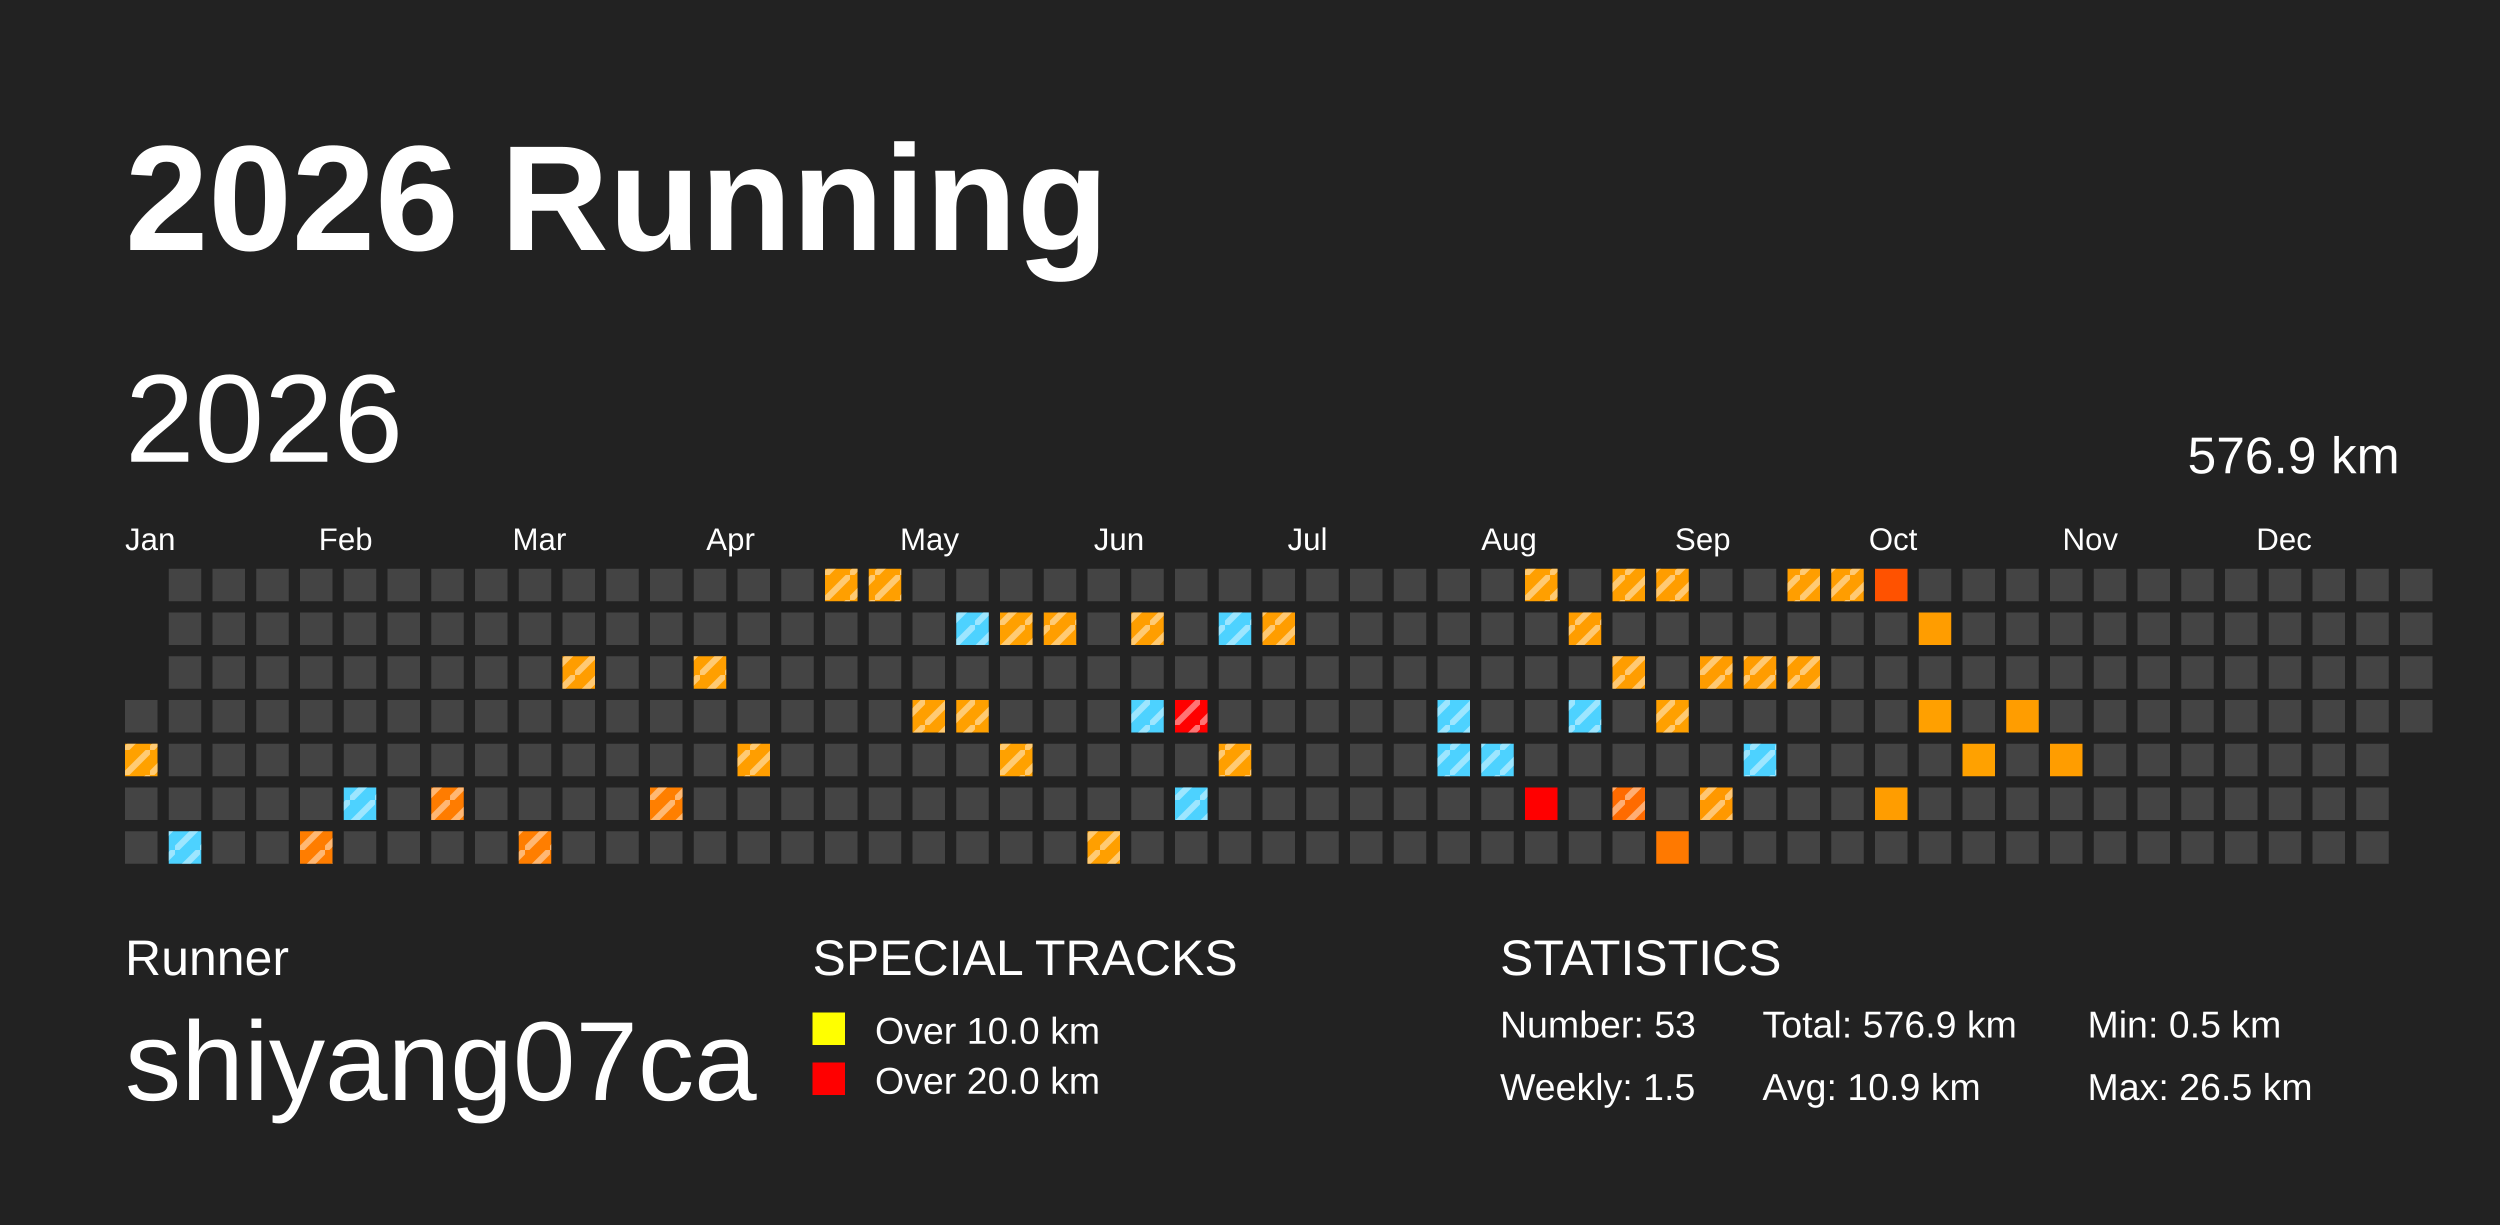
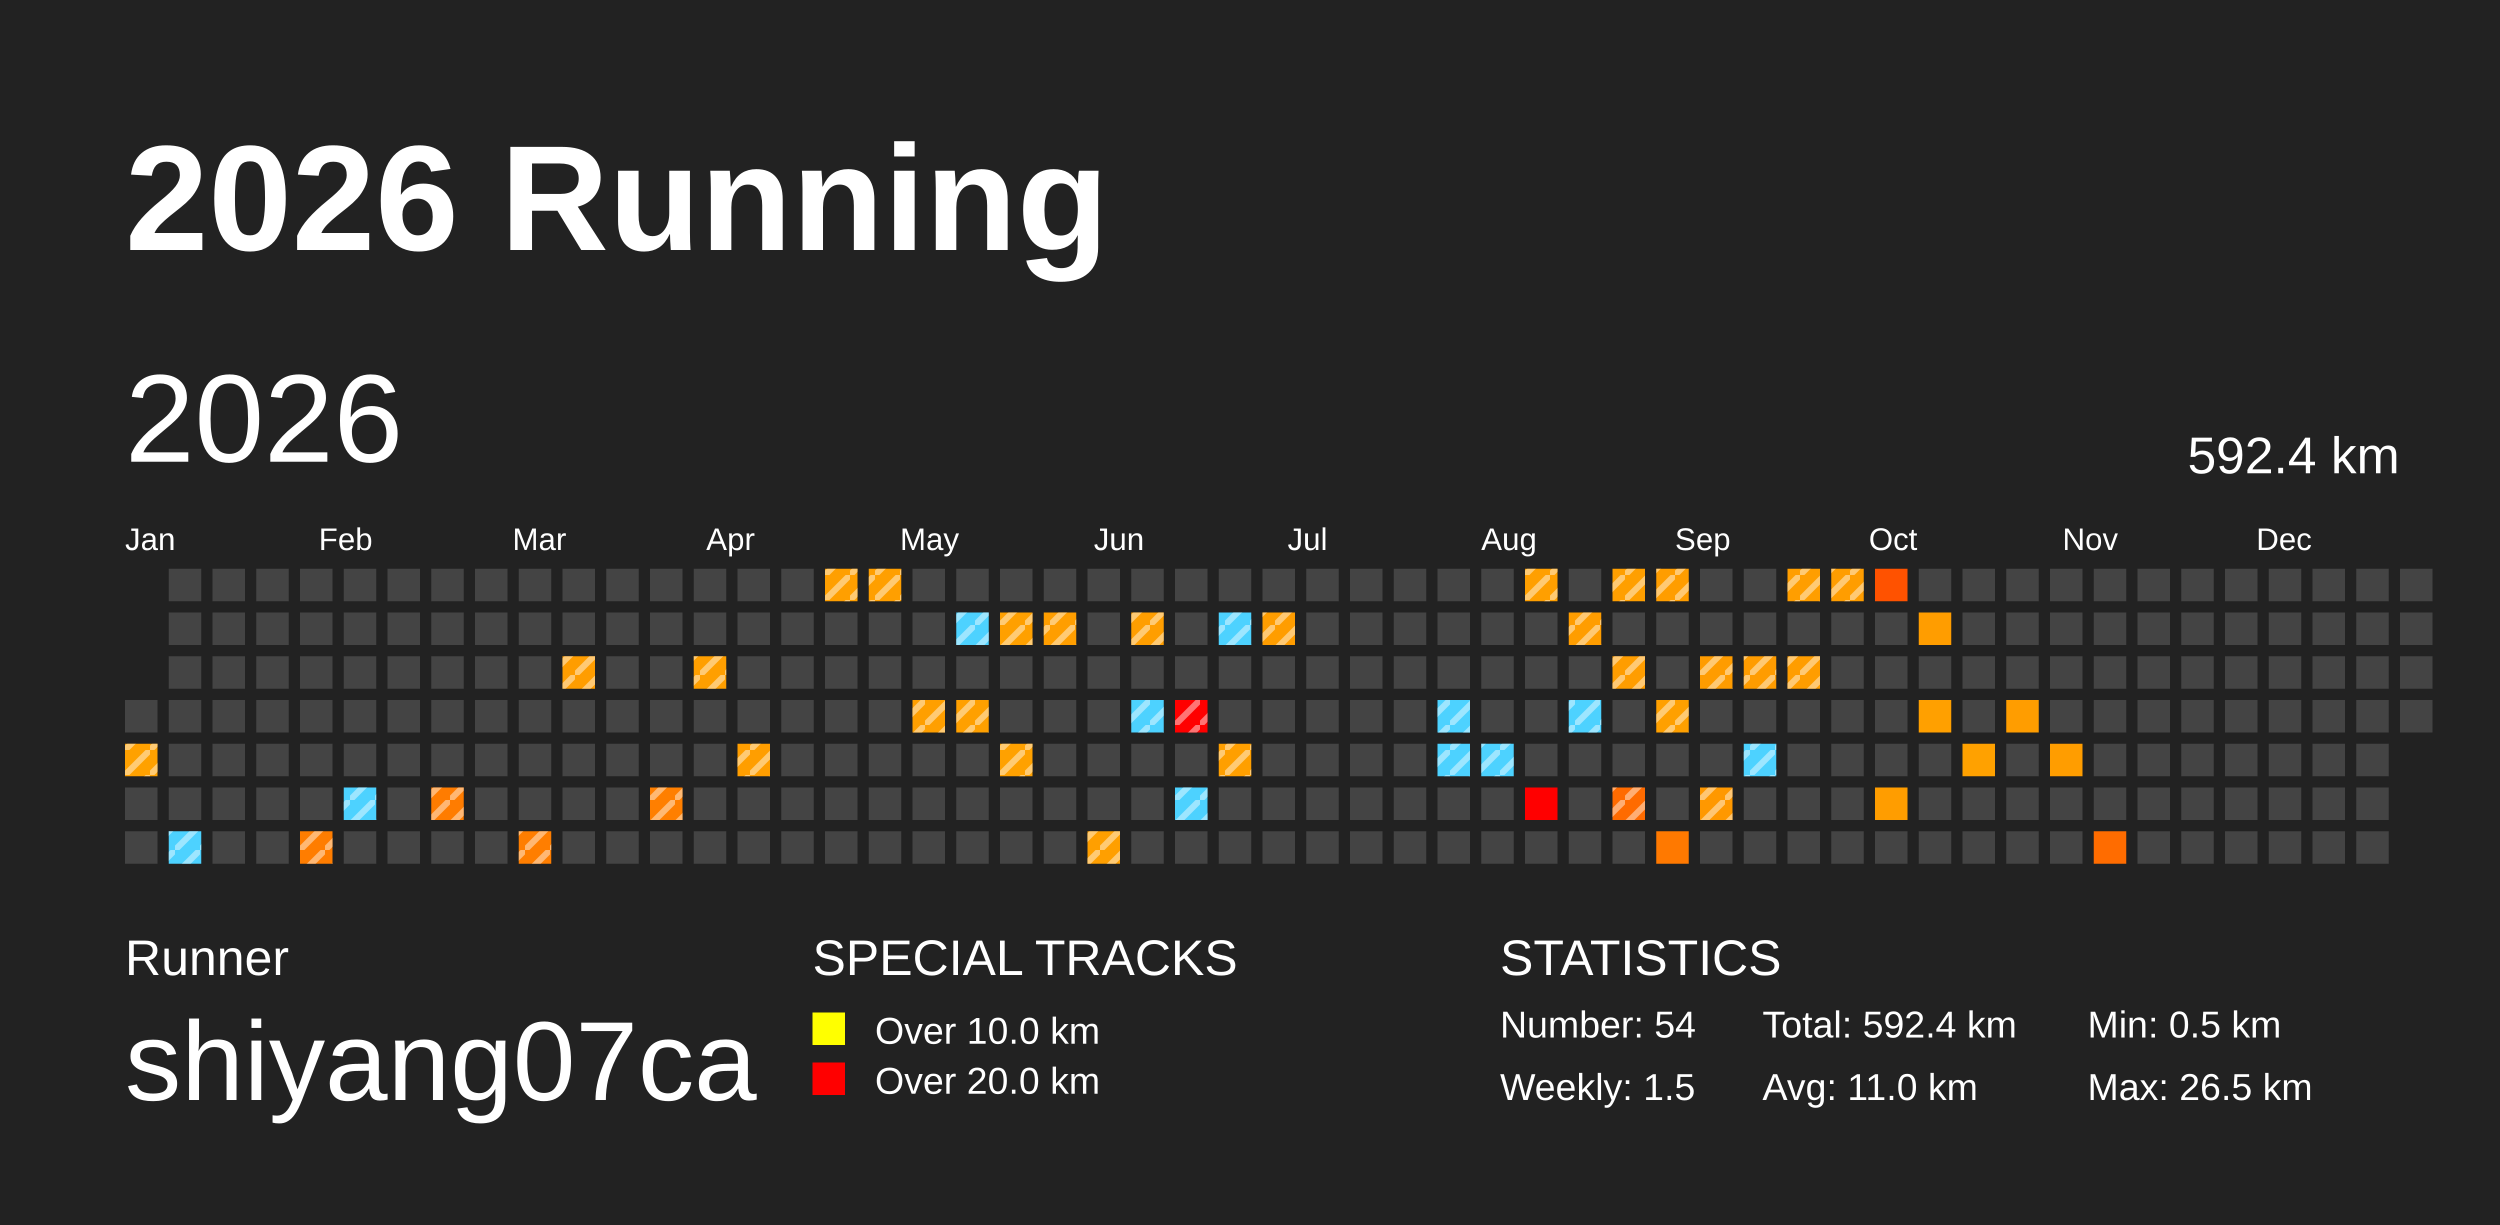
<svg xmlns="http://www.w3.org/2000/svg" baseProfile="full" height="98mm" version="1.1" viewBox="0,0,200,98" width="200mm">
  <defs>
    <pattern height="2" id="indoor-stripe" patternUnits="userSpaceOnUse" width="2">
      <line stroke="white" stroke-opacity="0.45" stroke-width="0.5" x1="0" x2="2" y1="2" y2="0" />
    </pattern>
  </defs>
  <rect fill="#222222" height="98" width="200" x="0" y="0" />
  <text fill="#FFFFFF" style="font-size:12px; font-family:Arial; font-weight:bold;" x="10" y="20">2026 Running</text>
  <text fill="#FFFFFF" style="font-size:4px; font-family:Arial" x="10" y="78">Runner</text>
  <text fill="#FFFFFF" style="font-size:9px; font-family:Arial" x="10" y="88">shiyang07ca</text>
  <text fill="#FFFFFF" style="font-size:4px; font-family:Arial" x="65" y="78">SPECIAL TRACKS</text>
  <rect fill="yellow" height="2.6" width="2.6" x="65" y="81" />
  <text fill="#FFFFFF" style="font-size:3px; font-family:Arial" x="70" y="83.5">Over 10.0 km</text>
  <rect fill="red" height="2.6" width="2.6" x="65" y="85" />
  <text fill="#FFFFFF" style="font-size:3px; font-family:Arial" x="70" y="87.5">Over 20.0 km</text>
  <text fill="#FFFFFF" style="font-size:4px; font-family:Arial" x="120" y="78">STATISTICS</text>
-   <text fill="#FFFFFF" style="font-size:3px; font-family:Arial" x="120" y="83">Number: 53</text>
+   <text fill="#FFFFFF" style="font-size:3px; font-family:Arial" x="120" y="83">Number: 54</text>
  <text fill="#FFFFFF" style="font-size:3px; font-family:Arial" x="120" y="88">Weekly: 1.5</text>
-   <text fill="#FFFFFF" style="font-size:3px; font-family:Arial" x="141" y="83">Total: 576.9 km</text>
-   <text fill="#FFFFFF" style="font-size:3px; font-family:Arial" x="141" y="88">Avg: 10.9 km</text>
+   <text fill="#FFFFFF" style="font-size:3px; font-family:Arial" x="141" y="83">Total: 592.4 km</text>
+   <text fill="#FFFFFF" style="font-size:3px; font-family:Arial" x="141" y="88">Avg: 11.0 km</text>
  <text fill="#FFFFFF" style="font-size:3px; font-family:Arial" x="167" y="83">Min: 0.5 km</text>
  <text fill="#FFFFFF" style="font-size:3px; font-family:Arial" x="167" y="88">Max: 26.5 km</text>
  <text dominant-baseline="hanging" fill="#FFFFFF" style="font-size:10.0px; font-family:Arial;" x="10" y="30">2026</text>
-   <text dominant-baseline="hanging" fill="#FFFFFF" style="font-size:4.125px; font-family:Arial;" x="175" y="35">576.9 km</text>
+   <text dominant-baseline="hanging" fill="#FFFFFF" style="font-size:4.125px; font-family:Arial;" x="175" y="35">592.4 km</text>
  <text fill="#FFFFFF" style="font-size:2.5px; font-family:Arial" x="10.0" y="44">Jan</text>
  <text fill="#FFFFFF" style="font-size:2.5px; font-family:Arial" x="25.5" y="44">Feb</text>
  <text fill="#FFFFFF" style="font-size:2.5px; font-family:Arial" x="41.0" y="44">Mar</text>
  <text fill="#FFFFFF" style="font-size:2.5px; font-family:Arial" x="56.5" y="44">Apr</text>
  <text fill="#FFFFFF" style="font-size:2.5px; font-family:Arial" x="72.0" y="44">May</text>
  <text fill="#FFFFFF" style="font-size:2.5px; font-family:Arial" x="87.5" y="44">Jun</text>
  <text fill="#FFFFFF" style="font-size:2.5px; font-family:Arial" x="103.0" y="44">Jul</text>
  <text fill="#FFFFFF" style="font-size:2.5px; font-family:Arial" x="118.5" y="44">Aug</text>
  <text fill="#FFFFFF" style="font-size:2.5px; font-family:Arial" x="134.0" y="44">Sep</text>
  <text fill="#FFFFFF" style="font-size:2.5px; font-family:Arial" x="149.5" y="44">Oct</text>
  <text fill="#FFFFFF" style="font-size:2.5px; font-family:Arial" x="165.0" y="44">Nov</text>
  <text fill="#FFFFFF" style="font-size:2.5px; font-family:Arial" x="180.5" y="44">Dec</text>
  <rect fill="#444444" height="2.6" width="2.6" x="10.0" y="56.0" />
  <rect fill="#ffa100" height="2.6" width="2.6" x="10.0" y="59.5" />
  <rect fill="url(#indoor-stripe)" height="2.6" style="pointer-events: none;" width="2.6" x="10.0" y="59.5" />
  <rect fill="#444444" height="2.6" width="2.6" x="10.0" y="63.0" />
  <rect fill="#444444" height="2.6" width="2.6" x="10.0" y="66.5" />
  <rect fill="#444444" height="2.6" width="2.6" x="13.5" y="45.5" />
  <rect fill="#444444" height="2.6" width="2.6" x="13.5" y="49.0" />
  <rect fill="#444444" height="2.6" width="2.6" x="13.5" y="52.5" />
  <rect fill="#444444" height="2.6" width="2.6" x="13.5" y="56.0" />
  <rect fill="#444444" height="2.6" width="2.6" x="13.5" y="59.5" />
  <rect fill="#444444" height="2.6" width="2.6" x="13.5" y="63.0" />
  <rect fill="#4dd2ff" height="2.6" width="2.6" x="13.5" y="66.5" />
  <rect fill="url(#indoor-stripe)" height="2.6" style="pointer-events: none;" width="2.6" x="13.5" y="66.5" />
  <rect fill="#444444" height="2.6" width="2.6" x="17.0" y="45.5" />
  <rect fill="#444444" height="2.6" width="2.6" x="17.0" y="49.0" />
  <rect fill="#444444" height="2.6" width="2.6" x="17.0" y="52.5" />
  <rect fill="#444444" height="2.6" width="2.6" x="17.0" y="56.0" />
  <rect fill="#444444" height="2.6" width="2.6" x="17.0" y="59.5" />
  <rect fill="#444444" height="2.6" width="2.6" x="17.0" y="63.0" />
  <rect fill="#444444" height="2.6" width="2.6" x="17.0" y="66.5" />
  <rect fill="#444444" height="2.6" width="2.6" x="20.5" y="45.5" />
  <rect fill="#444444" height="2.6" width="2.6" x="20.5" y="49.0" />
  <rect fill="#444444" height="2.6" width="2.6" x="20.5" y="52.5" />
  <rect fill="#444444" height="2.6" width="2.6" x="20.5" y="56.0" />
  <rect fill="#444444" height="2.6" width="2.6" x="20.5" y="59.5" />
  <rect fill="#444444" height="2.6" width="2.6" x="20.5" y="63.0" />
  <rect fill="#444444" height="2.6" width="2.6" x="20.5" y="66.5" />
  <rect fill="#444444" height="2.6" width="2.6" x="24.0" y="45.5" />
  <rect fill="#444444" height="2.6" width="2.6" x="24.0" y="49.0" />
  <rect fill="#444444" height="2.6" width="2.6" x="24.0" y="52.5" />
  <rect fill="#444444" height="2.6" width="2.6" x="24.0" y="56.0" />
  <rect fill="#444444" height="2.6" width="2.6" x="24.0" y="59.5" />
  <rect fill="#444444" height="2.6" width="2.6" x="24.0" y="63.0" />
  <rect fill="#ff7d00" height="2.6" width="2.6" x="24.0" y="66.5" />
  <rect fill="url(#indoor-stripe)" height="2.6" style="pointer-events: none;" width="2.6" x="24.0" y="66.5" />
  <rect fill="#444444" height="2.6" width="2.6" x="27.5" y="45.5" />
  <rect fill="#444444" height="2.6" width="2.6" x="27.5" y="49.0" />
  <rect fill="#444444" height="2.6" width="2.6" x="27.5" y="52.5" />
  <rect fill="#444444" height="2.6" width="2.6" x="27.5" y="56.0" />
  <rect fill="#444444" height="2.6" width="2.6" x="27.5" y="59.5" />
  <rect fill="#4dd2ff" height="2.6" width="2.6" x="27.5" y="63.0" />
  <rect fill="url(#indoor-stripe)" height="2.6" style="pointer-events: none;" width="2.6" x="27.5" y="63.0" />
  <rect fill="#444444" height="2.6" width="2.6" x="27.5" y="66.5" />
  <rect fill="#444444" height="2.6" width="2.6" x="31.0" y="45.5" />
  <rect fill="#444444" height="2.6" width="2.6" x="31.0" y="49.0" />
  <rect fill="#444444" height="2.6" width="2.6" x="31.0" y="52.5" />
  <rect fill="#444444" height="2.6" width="2.6" x="31.0" y="56.0" />
  <rect fill="#444444" height="2.6" width="2.6" x="31.0" y="59.5" />
  <rect fill="#444444" height="2.6" width="2.6" x="31.0" y="63.0" />
  <rect fill="#444444" height="2.6" width="2.6" x="31.0" y="66.5" />
  <rect fill="#444444" height="2.6" width="2.6" x="34.5" y="45.5" />
  <rect fill="#444444" height="2.6" width="2.6" x="34.5" y="49.0" />
  <rect fill="#444444" height="2.6" width="2.6" x="34.5" y="52.5" />
  <rect fill="#444444" height="2.6" width="2.6" x="34.5" y="56.0" />
  <rect fill="#444444" height="2.6" width="2.6" x="34.5" y="59.5" />
  <rect fill="#ff7c00" height="2.6" width="2.6" x="34.5" y="63.0" />
  <rect fill="url(#indoor-stripe)" height="2.6" style="pointer-events: none;" width="2.6" x="34.5" y="63.0" />
  <rect fill="#444444" height="2.6" width="2.6" x="34.5" y="66.5" />
  <rect fill="#444444" height="2.6" width="2.6" x="38.0" y="45.5" />
  <rect fill="#444444" height="2.6" width="2.6" x="38.0" y="49.0" />
  <rect fill="#444444" height="2.6" width="2.6" x="38.0" y="52.5" />
  <rect fill="#444444" height="2.6" width="2.6" x="38.0" y="56.0" />
  <rect fill="#444444" height="2.6" width="2.6" x="38.0" y="59.5" />
  <rect fill="#444444" height="2.6" width="2.6" x="38.0" y="63.0" />
  <rect fill="#444444" height="2.6" width="2.6" x="38.0" y="66.5" />
  <rect fill="#444444" height="2.6" width="2.6" x="41.5" y="45.5" />
  <rect fill="#444444" height="2.6" width="2.6" x="41.5" y="49.0" />
  <rect fill="#444444" height="2.6" width="2.6" x="41.5" y="52.5" />
  <rect fill="#444444" height="2.6" width="2.6" x="41.5" y="56.0" />
  <rect fill="#444444" height="2.6" width="2.6" x="41.5" y="59.5" />
  <rect fill="#444444" height="2.6" width="2.6" x="41.5" y="63.0" />
  <rect fill="#ff7e00" height="2.6" width="2.6" x="41.5" y="66.5" />
  <rect fill="url(#indoor-stripe)" height="2.6" style="pointer-events: none;" width="2.6" x="41.5" y="66.5" />
  <rect fill="#444444" height="2.6" width="2.6" x="45.0" y="45.5" />
  <rect fill="#444444" height="2.6" width="2.6" x="45.0" y="49.0" />
  <rect fill="#ff9d00" height="2.6" width="2.6" x="45.0" y="52.5" />
  <rect fill="url(#indoor-stripe)" height="2.6" style="pointer-events: none;" width="2.6" x="45.0" y="52.5" />
  <rect fill="#444444" height="2.6" width="2.6" x="45.0" y="56.0" />
  <rect fill="#444444" height="2.6" width="2.6" x="45.0" y="59.5" />
  <rect fill="#444444" height="2.6" width="2.6" x="45.0" y="63.0" />
  <rect fill="#444444" height="2.6" width="2.6" x="45.0" y="66.5" />
  <rect fill="#444444" height="2.6" width="2.6" x="48.5" y="45.5" />
  <rect fill="#444444" height="2.6" width="2.6" x="48.5" y="49.0" />
  <rect fill="#444444" height="2.6" width="2.6" x="48.5" y="52.5" />
  <rect fill="#444444" height="2.6" width="2.6" x="48.5" y="56.0" />
  <rect fill="#444444" height="2.6" width="2.6" x="48.5" y="59.5" />
  <rect fill="#444444" height="2.6" width="2.6" x="48.5" y="63.0" />
  <rect fill="#444444" height="2.6" width="2.6" x="48.5" y="66.5" />
  <rect fill="#444444" height="2.6" width="2.6" x="52.0" y="45.5" />
  <rect fill="#444444" height="2.6" width="2.6" x="52.0" y="49.0" />
  <rect fill="#444444" height="2.6" width="2.6" x="52.0" y="52.5" />
  <rect fill="#444444" height="2.6" width="2.6" x="52.0" y="56.0" />
  <rect fill="#444444" height="2.6" width="2.6" x="52.0" y="59.5" />
  <rect fill="#ff7f00" height="2.6" width="2.6" x="52.0" y="63.0" />
  <rect fill="url(#indoor-stripe)" height="2.6" style="pointer-events: none;" width="2.6" x="52.0" y="63.0" />
  <rect fill="#444444" height="2.6" width="2.6" x="52.0" y="66.5" />
  <rect fill="#444444" height="2.6" width="2.6" x="55.5" y="45.5" />
  <rect fill="#444444" height="2.6" width="2.6" x="55.5" y="49.0" />
  <rect fill="#ff9f00" height="2.6" width="2.6" x="55.5" y="52.5" />
  <rect fill="url(#indoor-stripe)" height="2.6" style="pointer-events: none;" width="2.6" x="55.5" y="52.5" />
  <rect fill="#444444" height="2.6" width="2.6" x="55.5" y="56.0" />
  <rect fill="#444444" height="2.6" width="2.6" x="55.5" y="59.5" />
  <rect fill="#444444" height="2.6" width="2.6" x="55.5" y="63.0" />
  <rect fill="#444444" height="2.6" width="2.6" x="55.5" y="66.5" />
  <rect fill="#444444" height="2.6" width="2.6" x="59.0" y="45.5" />
  <rect fill="#444444" height="2.6" width="2.6" x="59.0" y="49.0" />
  <rect fill="#444444" height="2.6" width="2.6" x="59.0" y="52.5" />
  <rect fill="#444444" height="2.6" width="2.6" x="59.0" y="56.0" />
  <rect fill="#ff9e00" height="2.6" width="2.6" x="59.0" y="59.5" />
  <rect fill="url(#indoor-stripe)" height="2.6" style="pointer-events: none;" width="2.6" x="59.0" y="59.5" />
  <rect fill="#444444" height="2.6" width="2.6" x="59.0" y="63.0" />
  <rect fill="#444444" height="2.6" width="2.6" x="59.0" y="66.5" />
  <rect fill="#444444" height="2.6" width="2.6" x="62.5" y="45.5" />
  <rect fill="#444444" height="2.6" width="2.6" x="62.5" y="49.0" />
  <rect fill="#444444" height="2.6" width="2.6" x="62.5" y="52.5" />
  <rect fill="#444444" height="2.6" width="2.6" x="62.5" y="56.0" />
  <rect fill="#444444" height="2.6" width="2.6" x="62.5" y="59.5" />
  <rect fill="#444444" height="2.6" width="2.6" x="62.5" y="63.0" />
  <rect fill="#444444" height="2.6" width="2.6" x="62.5" y="66.5" />
  <rect fill="#ff9f00" height="2.6" width="2.6" x="66.0" y="45.5" />
  <rect fill="url(#indoor-stripe)" height="2.6" style="pointer-events: none;" width="2.6" x="66.0" y="45.5" />
  <rect fill="#444444" height="2.6" width="2.6" x="66.0" y="49.0" />
  <rect fill="#444444" height="2.6" width="2.6" x="66.0" y="52.5" />
  <rect fill="#444444" height="2.6" width="2.6" x="66.0" y="56.0" />
  <rect fill="#444444" height="2.6" width="2.6" x="66.0" y="59.5" />
  <rect fill="#444444" height="2.6" width="2.6" x="66.0" y="63.0" />
  <rect fill="#444444" height="2.6" width="2.6" x="66.0" y="66.5" />
  <rect fill="#ff9f00" height="2.6" width="2.6" x="69.5" y="45.5" />
  <rect fill="url(#indoor-stripe)" height="2.6" style="pointer-events: none;" width="2.6" x="69.5" y="45.5" />
  <rect fill="#444444" height="2.6" width="2.6" x="69.5" y="49.0" />
  <rect fill="#444444" height="2.6" width="2.6" x="69.5" y="52.5" />
  <rect fill="#444444" height="2.6" width="2.6" x="69.5" y="56.0" />
  <rect fill="#444444" height="2.6" width="2.6" x="69.5" y="59.5" />
  <rect fill="#444444" height="2.6" width="2.6" x="69.5" y="63.0" />
  <rect fill="#444444" height="2.6" width="2.6" x="69.5" y="66.5" />
  <rect fill="#444444" height="2.6" width="2.6" x="73.0" y="45.5" />
  <rect fill="#444444" height="2.6" width="2.6" x="73.0" y="49.0" />
  <rect fill="#444444" height="2.6" width="2.6" x="73.0" y="52.5" />
  <rect fill="#ff9f00" height="2.6" width="2.6" x="73.0" y="56.0" />
  <rect fill="url(#indoor-stripe)" height="2.6" style="pointer-events: none;" width="2.6" x="73.0" y="56.0" />
  <rect fill="#444444" height="2.6" width="2.6" x="73.0" y="59.5" />
  <rect fill="#444444" height="2.6" width="2.6" x="73.0" y="63.0" />
  <rect fill="#444444" height="2.6" width="2.6" x="73.0" y="66.5" />
  <rect fill="#444444" height="2.6" width="2.6" x="76.5" y="45.5" />
  <rect fill="#4dd2ff" height="2.6" width="2.6" x="76.5" y="49.0" />
  <rect fill="url(#indoor-stripe)" height="2.6" style="pointer-events: none;" width="2.6" x="76.5" y="49.0" />
  <rect fill="#444444" height="2.6" width="2.6" x="76.5" y="52.5" />
  <rect fill="#ffa000" height="2.6" width="2.6" x="76.5" y="56.0" />
  <rect fill="url(#indoor-stripe)" height="2.6" style="pointer-events: none;" width="2.6" x="76.5" y="56.0" />
  <rect fill="#444444" height="2.6" width="2.6" x="76.5" y="59.5" />
  <rect fill="#444444" height="2.6" width="2.6" x="76.5" y="63.0" />
  <rect fill="#444444" height="2.6" width="2.6" x="76.5" y="66.5" />
  <rect fill="#444444" height="2.6" width="2.6" x="80.0" y="45.5" />
  <rect fill="#ffa000" height="2.6" width="2.6" x="80.0" y="49.0" />
  <rect fill="url(#indoor-stripe)" height="2.6" style="pointer-events: none;" width="2.6" x="80.0" y="49.0" />
  <rect fill="#444444" height="2.6" width="2.6" x="80.0" y="52.5" />
  <rect fill="#444444" height="2.6" width="2.6" x="80.0" y="56.0" />
  <rect fill="#ffa100" height="2.6" width="2.6" x="80.0" y="59.5" />
  <rect fill="url(#indoor-stripe)" height="2.6" style="pointer-events: none;" width="2.6" x="80.0" y="59.5" />
  <rect fill="#444444" height="2.6" width="2.6" x="80.0" y="63.0" />
  <rect fill="#444444" height="2.6" width="2.6" x="80.0" y="66.5" />
  <rect fill="#444444" height="2.6" width="2.6" x="83.5" y="45.5" />
  <rect fill="#ff9e00" height="2.6" width="2.6" x="83.5" y="49.0" />
  <rect fill="url(#indoor-stripe)" height="2.6" style="pointer-events: none;" width="2.6" x="83.5" y="49.0" />
  <rect fill="#444444" height="2.6" width="2.6" x="83.5" y="52.5" />
  <rect fill="#444444" height="2.6" width="2.6" x="83.5" y="56.0" />
  <rect fill="#444444" height="2.6" width="2.6" x="83.5" y="59.5" />
  <rect fill="#444444" height="2.6" width="2.6" x="83.5" y="63.0" />
  <rect fill="#444444" height="2.6" width="2.6" x="83.5" y="66.5" />
  <rect fill="#444444" height="2.6" width="2.6" x="87.0" y="45.5" />
  <rect fill="#444444" height="2.6" width="2.6" x="87.0" y="49.0" />
  <rect fill="#444444" height="2.6" width="2.6" x="87.0" y="52.5" />
  <rect fill="#444444" height="2.6" width="2.6" x="87.0" y="56.0" />
  <rect fill="#444444" height="2.6" width="2.6" x="87.0" y="59.5" />
  <rect fill="#444444" height="2.6" width="2.6" x="87.0" y="63.0" />
  <rect fill="#ff9f00" height="2.6" width="2.6" x="87.0" y="66.5" />
  <rect fill="url(#indoor-stripe)" height="2.6" style="pointer-events: none;" width="2.6" x="87.0" y="66.5" />
  <rect fill="#444444" height="2.6" width="2.6" x="90.5" y="45.5" />
  <rect fill="#ff9e00" height="2.6" width="2.6" x="90.5" y="49.0" />
  <rect fill="url(#indoor-stripe)" height="2.6" style="pointer-events: none;" width="2.6" x="90.5" y="49.0" />
  <rect fill="#444444" height="2.6" width="2.6" x="90.5" y="52.5" />
  <rect fill="#4dd2ff" height="2.6" width="2.6" x="90.5" y="56.0" />
  <rect fill="url(#indoor-stripe)" height="2.6" style="pointer-events: none;" width="2.6" x="90.5" y="56.0" />
  <rect fill="#444444" height="2.6" width="2.6" x="90.5" y="59.5" />
  <rect fill="#444444" height="2.6" width="2.6" x="90.5" y="63.0" />
  <rect fill="#444444" height="2.6" width="2.6" x="90.5" y="66.5" />
  <rect fill="#444444" height="2.6" width="2.6" x="94.0" y="45.5" />
  <rect fill="#444444" height="2.6" width="2.6" x="94.0" y="49.0" />
  <rect fill="#444444" height="2.6" width="2.6" x="94.0" y="52.5" />
  <rect fill="red" height="2.6" width="2.6" x="94.0" y="56.0" />
  <rect fill="url(#indoor-stripe)" height="2.6" style="pointer-events: none;" width="2.6" x="94.0" y="56.0" />
  <rect fill="#444444" height="2.6" width="2.6" x="94.0" y="59.5" />
  <rect fill="#4dd2ff" height="2.6" width="2.6" x="94.0" y="63.0" />
  <rect fill="url(#indoor-stripe)" height="2.6" style="pointer-events: none;" width="2.6" x="94.0" y="63.0" />
  <rect fill="#444444" height="2.6" width="2.6" x="94.0" y="66.5" />
  <rect fill="#444444" height="2.6" width="2.6" x="97.5" y="45.5" />
  <rect fill="#4dd2ff" height="2.6" width="2.6" x="97.5" y="49.0" />
  <rect fill="url(#indoor-stripe)" height="2.6" style="pointer-events: none;" width="2.6" x="97.5" y="49.0" />
  <rect fill="#444444" height="2.6" width="2.6" x="97.5" y="52.5" />
  <rect fill="#444444" height="2.6" width="2.6" x="97.5" y="56.0" />
  <rect fill="#ff9f00" height="2.6" width="2.6" x="97.5" y="59.5" />
  <rect fill="url(#indoor-stripe)" height="2.6" style="pointer-events: none;" width="2.6" x="97.5" y="59.5" />
  <rect fill="#444444" height="2.6" width="2.6" x="97.5" y="63.0" />
  <rect fill="#444444" height="2.6" width="2.6" x="97.5" y="66.5" />
  <rect fill="#444444" height="2.6" width="2.6" x="101.0" y="45.5" />
  <rect fill="#ff9d00" height="2.6" width="2.6" x="101.0" y="49.0" />
  <rect fill="url(#indoor-stripe)" height="2.6" style="pointer-events: none;" width="2.6" x="101.0" y="49.0" />
  <rect fill="#444444" height="2.6" width="2.6" x="101.0" y="52.5" />
  <rect fill="#444444" height="2.6" width="2.6" x="101.0" y="56.0" />
  <rect fill="#444444" height="2.6" width="2.6" x="101.0" y="59.5" />
  <rect fill="#444444" height="2.6" width="2.6" x="101.0" y="63.0" />
  <rect fill="#444444" height="2.6" width="2.6" x="101.0" y="66.5" />
  <rect fill="#444444" height="2.6" width="2.6" x="104.5" y="45.5" />
  <rect fill="#444444" height="2.6" width="2.6" x="104.5" y="49.0" />
  <rect fill="#444444" height="2.6" width="2.6" x="104.5" y="52.5" />
  <rect fill="#444444" height="2.6" width="2.6" x="104.5" y="56.0" />
  <rect fill="#444444" height="2.6" width="2.6" x="104.5" y="59.5" />
  <rect fill="#444444" height="2.6" width="2.6" x="104.5" y="63.0" />
  <rect fill="#444444" height="2.6" width="2.6" x="104.5" y="66.5" />
  <rect fill="#444444" height="2.6" width="2.6" x="108.0" y="45.5" />
  <rect fill="#444444" height="2.6" width="2.6" x="108.0" y="49.0" />
  <rect fill="#444444" height="2.6" width="2.6" x="108.0" y="52.5" />
  <rect fill="#444444" height="2.6" width="2.6" x="108.0" y="56.0" />
  <rect fill="#444444" height="2.6" width="2.6" x="108.0" y="59.5" />
  <rect fill="#444444" height="2.6" width="2.6" x="108.0" y="63.0" />
  <rect fill="#444444" height="2.6" width="2.6" x="108.0" y="66.5" />
  <rect fill="#444444" height="2.6" width="2.6" x="111.5" y="45.5" />
  <rect fill="#444444" height="2.6" width="2.6" x="111.5" y="49.0" />
  <rect fill="#444444" height="2.6" width="2.6" x="111.5" y="52.5" />
  <rect fill="#444444" height="2.6" width="2.6" x="111.5" y="56.0" />
  <rect fill="#444444" height="2.6" width="2.6" x="111.5" y="59.5" />
  <rect fill="#444444" height="2.6" width="2.6" x="111.5" y="63.0" />
  <rect fill="#444444" height="2.6" width="2.6" x="111.5" y="66.5" />
  <rect fill="#444444" height="2.6" width="2.6" x="115.0" y="45.5" />
  <rect fill="#444444" height="2.6" width="2.6" x="115.0" y="49.0" />
  <rect fill="#444444" height="2.6" width="2.6" x="115.0" y="52.5" />
  <rect fill="#4dd2ff" height="2.6" width="2.6" x="115.0" y="56.0" />
  <rect fill="url(#indoor-stripe)" height="2.6" style="pointer-events: none;" width="2.6" x="115.0" y="56.0" />
  <rect fill="#4dd2ff" height="2.6" width="2.6" x="115.0" y="59.5" />
  <rect fill="url(#indoor-stripe)" height="2.6" style="pointer-events: none;" width="2.6" x="115.0" y="59.5" />
  <rect fill="#444444" height="2.6" width="2.6" x="115.0" y="63.0" />
  <rect fill="#444444" height="2.6" width="2.6" x="115.0" y="66.5" />
  <rect fill="#444444" height="2.6" width="2.6" x="118.5" y="45.5" />
  <rect fill="#444444" height="2.6" width="2.6" x="118.5" y="49.0" />
  <rect fill="#444444" height="2.6" width="2.6" x="118.5" y="52.5" />
  <rect fill="#444444" height="2.6" width="2.6" x="118.5" y="56.0" />
  <rect fill="#4dd2ff" height="2.6" width="2.6" x="118.5" y="59.5" />
  <rect fill="url(#indoor-stripe)" height="2.6" style="pointer-events: none;" width="2.6" x="118.5" y="59.5" />
  <rect fill="#444444" height="2.6" width="2.6" x="118.5" y="63.0" />
  <rect fill="#444444" height="2.6" width="2.6" x="118.5" y="66.5" />
  <rect fill="#ff9f00" height="2.6" width="2.6" x="122.0" y="45.5" />
  <rect fill="url(#indoor-stripe)" height="2.6" style="pointer-events: none;" width="2.6" x="122.0" y="45.5" />
  <rect fill="#444444" height="2.6" width="2.6" x="122.0" y="49.0" />
  <rect fill="#444444" height="2.6" width="2.6" x="122.0" y="52.5" />
  <rect fill="#444444" height="2.6" width="2.6" x="122.0" y="56.0" />
  <rect fill="#444444" height="2.6" width="2.6" x="122.0" y="59.5" />
  <rect fill="red" height="2.6" width="2.6" x="122.0" y="63.0" />
  <rect fill="#444444" height="2.6" width="2.6" x="122.0" y="66.5" />
  <rect fill="#444444" height="2.6" width="2.6" x="125.5" y="45.5" />
  <rect fill="#ff9d00" height="2.6" width="2.6" x="125.5" y="49.0" />
  <rect fill="url(#indoor-stripe)" height="2.6" style="pointer-events: none;" width="2.6" x="125.5" y="49.0" />
  <rect fill="#444444" height="2.6" width="2.6" x="125.5" y="52.5" />
  <rect fill="#4dd2ff" height="2.6" width="2.6" x="125.5" y="56.0" />
  <rect fill="url(#indoor-stripe)" height="2.6" style="pointer-events: none;" width="2.6" x="125.5" y="56.0" />
  <rect fill="#444444" height="2.6" width="2.6" x="125.5" y="59.5" />
  <rect fill="#444444" height="2.6" width="2.6" x="125.5" y="63.0" />
  <rect fill="#444444" height="2.6" width="2.6" x="125.5" y="66.5" />
  <rect fill="#ff9f00" height="2.6" width="2.6" x="129.0" y="45.5" />
  <rect fill="url(#indoor-stripe)" height="2.6" style="pointer-events: none;" width="2.6" x="129.0" y="45.5" />
  <rect fill="#444444" height="2.6" width="2.6" x="129.0" y="49.0" />
  <rect fill="#ff9d00" height="2.6" width="2.6" x="129.0" y="52.5" />
  <rect fill="url(#indoor-stripe)" height="2.6" style="pointer-events: none;" width="2.6" x="129.0" y="52.5" />
  <rect fill="#444444" height="2.6" width="2.6" x="129.0" y="56.0" />
  <rect fill="#444444" height="2.6" width="2.6" x="129.0" y="59.5" />
  <rect fill="#ff6b00" height="2.6" width="2.6" x="129.0" y="63.0" />
  <rect fill="url(#indoor-stripe)" height="2.6" style="pointer-events: none;" width="2.6" x="129.0" y="63.0" />
  <rect fill="#444444" height="2.6" width="2.6" x="129.0" y="66.5" />
  <rect fill="#ff9d00" height="2.6" width="2.6" x="132.5" y="45.5" />
  <rect fill="url(#indoor-stripe)" height="2.6" style="pointer-events: none;" width="2.6" x="132.5" y="45.5" />
  <rect fill="#444444" height="2.6" width="2.6" x="132.5" y="49.0" />
  <rect fill="#444444" height="2.6" width="2.6" x="132.5" y="52.5" />
  <rect fill="#ffa000" height="2.6" width="2.6" x="132.5" y="56.0" />
  <rect fill="url(#indoor-stripe)" height="2.6" style="pointer-events: none;" width="2.6" x="132.5" y="56.0" />
  <rect fill="#444444" height="2.6" width="2.6" x="132.5" y="59.5" />
  <rect fill="#444444" height="2.6" width="2.6" x="132.5" y="63.0" />
  <rect fill="#ff7900" height="2.6" width="2.6" x="132.5" y="66.5" />
  <rect fill="#444444" height="2.6" width="2.6" x="136.0" y="45.5" />
  <rect fill="#444444" height="2.6" width="2.6" x="136.0" y="49.0" />
  <rect fill="#ff9c00" height="2.6" width="2.6" x="136.0" y="52.5" />
  <rect fill="url(#indoor-stripe)" height="2.6" style="pointer-events: none;" width="2.6" x="136.0" y="52.5" />
  <rect fill="#444444" height="2.6" width="2.6" x="136.0" y="56.0" />
  <rect fill="#444444" height="2.6" width="2.6" x="136.0" y="59.5" />
  <rect fill="#ff9800" height="2.6" width="2.6" x="136.0" y="63.0" />
  <rect fill="url(#indoor-stripe)" height="2.6" style="pointer-events: none;" width="2.6" x="136.0" y="63.0" />
  <rect fill="#444444" height="2.6" width="2.6" x="136.0" y="66.5" />
  <rect fill="#444444" height="2.6" width="2.6" x="139.5" y="45.5" />
  <rect fill="#444444" height="2.6" width="2.6" x="139.5" y="49.0" />
  <rect fill="#ff9c00" height="2.6" width="2.6" x="139.5" y="52.5" />
  <rect fill="url(#indoor-stripe)" height="2.6" style="pointer-events: none;" width="2.6" x="139.5" y="52.5" />
  <rect fill="#444444" height="2.6" width="2.6" x="139.5" y="56.0" />
  <rect fill="#4dd2ff" height="2.6" width="2.6" x="139.5" y="59.5" />
  <rect fill="url(#indoor-stripe)" height="2.6" style="pointer-events: none;" width="2.6" x="139.5" y="59.5" />
  <rect fill="#444444" height="2.6" width="2.6" x="139.5" y="63.0" />
  <rect fill="#444444" height="2.6" width="2.6" x="139.5" y="66.5" />
  <rect fill="#ff9e00" height="2.6" width="2.6" x="143.0" y="45.5" />
  <rect fill="url(#indoor-stripe)" height="2.6" style="pointer-events: none;" width="2.6" x="143.0" y="45.5" />
  <rect fill="#444444" height="2.6" width="2.6" x="143.0" y="49.0" />
  <rect fill="#ff9d00" height="2.6" width="2.6" x="143.0" y="52.5" />
  <rect fill="url(#indoor-stripe)" height="2.6" style="pointer-events: none;" width="2.6" x="143.0" y="52.5" />
  <rect fill="#444444" height="2.6" width="2.6" x="143.0" y="56.0" />
  <rect fill="#444444" height="2.6" width="2.6" x="143.0" y="59.5" />
  <rect fill="#444444" height="2.6" width="2.6" x="143.0" y="63.0" />
  <rect fill="#444444" height="2.6" width="2.6" x="143.0" y="66.5" />
  <rect fill="#ff9d00" height="2.6" width="2.6" x="146.5" y="45.5" />
  <rect fill="url(#indoor-stripe)" height="2.6" style="pointer-events: none;" width="2.6" x="146.5" y="45.5" />
  <rect fill="#444444" height="2.6" width="2.6" x="146.5" y="49.0" />
  <rect fill="#444444" height="2.6" width="2.6" x="146.5" y="52.5" />
  <rect fill="#444444" height="2.6" width="2.6" x="146.5" y="56.0" />
  <rect fill="#444444" height="2.6" width="2.6" x="146.5" y="59.5" />
  <rect fill="#444444" height="2.6" width="2.6" x="146.5" y="63.0" />
  <rect fill="#444444" height="2.6" width="2.6" x="146.5" y="66.5" />
  <rect fill="#ff5200" height="2.6" width="2.6" x="150.0" y="45.5" />
  <rect fill="#444444" height="2.6" width="2.6" x="150.0" y="49.0" />
  <rect fill="#444444" height="2.6" width="2.6" x="150.0" y="52.5" />
  <rect fill="#444444" height="2.6" width="2.6" x="150.0" y="56.0" />
  <rect fill="#444444" height="2.6" width="2.6" x="150.0" y="59.5" />
  <rect fill="#ff9d00" height="2.6" width="2.6" x="150.0" y="63.0" />
  <rect fill="#444444" height="2.6" width="2.6" x="150.0" y="66.5" />
  <rect fill="#444444" height="2.6" width="2.6" x="153.5" y="45.5" />
  <rect fill="#ff9d00" height="2.6" width="2.6" x="153.5" y="49.0" />
  <rect fill="#444444" height="2.6" width="2.6" x="153.5" y="52.5" />
  <rect fill="#ffa000" height="2.6" width="2.6" x="153.5" y="56.0" />
  <rect fill="#444444" height="2.6" width="2.6" x="153.5" y="59.5" />
  <rect fill="#444444" height="2.6" width="2.6" x="153.5" y="63.0" />
  <rect fill="#444444" height="2.6" width="2.6" x="153.5" y="66.5" />
  <rect fill="#444444" height="2.6" width="2.6" x="157.0" y="45.5" />
  <rect fill="#444444" height="2.6" width="2.6" x="157.0" y="49.0" />
  <rect fill="#444444" height="2.6" width="2.6" x="157.0" y="52.5" />
  <rect fill="#444444" height="2.6" width="2.6" x="157.0" y="56.0" />
  <rect fill="#ffa100" height="2.6" width="2.6" x="157.0" y="59.5" />
  <rect fill="#444444" height="2.6" width="2.6" x="157.0" y="63.0" />
  <rect fill="#444444" height="2.6" width="2.6" x="157.0" y="66.5" />
  <rect fill="#444444" height="2.6" width="2.6" x="160.5" y="45.5" />
  <rect fill="#444444" height="2.6" width="2.6" x="160.5" y="49.0" />
  <rect fill="#444444" height="2.6" width="2.6" x="160.5" y="52.5" />
  <rect fill="#ff9d00" height="2.6" width="2.6" x="160.5" y="56.0" />
  <rect fill="#444444" height="2.6" width="2.6" x="160.5" y="59.5" />
  <rect fill="#444444" height="2.6" width="2.6" x="160.5" y="63.0" />
  <rect fill="#444444" height="2.6" width="2.6" x="160.5" y="66.5" />
  <rect fill="#444444" height="2.6" width="2.6" x="164.0" y="45.5" />
  <rect fill="#444444" height="2.6" width="2.6" x="164.0" y="49.0" />
  <rect fill="#444444" height="2.6" width="2.6" x="164.0" y="52.5" />
  <rect fill="#444444" height="2.6" width="2.6" x="164.0" y="56.0" />
  <rect fill="#ff9d00" height="2.6" width="2.6" x="164.0" y="59.5" />
  <rect fill="#444444" height="2.6" width="2.6" x="164.0" y="63.0" />
  <rect fill="#444444" height="2.6" width="2.6" x="164.0" y="66.5" />
  <rect fill="#444444" height="2.6" width="2.6" x="167.5" y="45.5" />
  <rect fill="#444444" height="2.6" width="2.6" x="167.5" y="49.0" />
  <rect fill="#444444" height="2.6" width="2.6" x="167.5" y="52.5" />
  <rect fill="#444444" height="2.6" width="2.6" x="167.5" y="56.0" />
  <rect fill="#444444" height="2.6" width="2.6" x="167.5" y="59.5" />
  <rect fill="#444444" height="2.6" width="2.6" x="167.5" y="63.0" />
-   <rect fill="#444444" height="2.6" width="2.6" x="167.5" y="66.5" />
+   <rect fill="#ff6c00" height="2.6" width="2.6" x="167.5" y="66.5" />
  <rect fill="#444444" height="2.6" width="2.6" x="171.0" y="45.5" />
  <rect fill="#444444" height="2.6" width="2.6" x="171.0" y="49.0" />
  <rect fill="#444444" height="2.6" width="2.6" x="171.0" y="52.5" />
  <rect fill="#444444" height="2.6" width="2.6" x="171.0" y="56.0" />
  <rect fill="#444444" height="2.6" width="2.6" x="171.0" y="59.5" />
  <rect fill="#444444" height="2.6" width="2.6" x="171.0" y="63.0" />
  <rect fill="#444444" height="2.6" width="2.6" x="171.0" y="66.5" />
  <rect fill="#444444" height="2.6" width="2.6" x="174.5" y="45.5" />
  <rect fill="#444444" height="2.6" width="2.6" x="174.5" y="49.0" />
  <rect fill="#444444" height="2.6" width="2.6" x="174.5" y="52.5" />
  <rect fill="#444444" height="2.6" width="2.6" x="174.5" y="56.0" />
  <rect fill="#444444" height="2.6" width="2.6" x="174.5" y="59.5" />
  <rect fill="#444444" height="2.6" width="2.6" x="174.5" y="63.0" />
  <rect fill="#444444" height="2.6" width="2.6" x="174.5" y="66.5" />
  <rect fill="#444444" height="2.6" width="2.6" x="178.0" y="45.5" />
  <rect fill="#444444" height="2.6" width="2.6" x="178.0" y="49.0" />
  <rect fill="#444444" height="2.6" width="2.6" x="178.0" y="52.5" />
  <rect fill="#444444" height="2.6" width="2.6" x="178.0" y="56.0" />
  <rect fill="#444444" height="2.6" width="2.6" x="178.0" y="59.5" />
  <rect fill="#444444" height="2.6" width="2.6" x="178.0" y="63.0" />
  <rect fill="#444444" height="2.6" width="2.6" x="178.0" y="66.5" />
  <rect fill="#444444" height="2.6" width="2.6" x="181.5" y="45.5" />
  <rect fill="#444444" height="2.6" width="2.6" x="181.5" y="49.0" />
  <rect fill="#444444" height="2.6" width="2.6" x="181.5" y="52.5" />
  <rect fill="#444444" height="2.6" width="2.6" x="181.5" y="56.0" />
  <rect fill="#444444" height="2.6" width="2.6" x="181.5" y="59.5" />
  <rect fill="#444444" height="2.6" width="2.6" x="181.5" y="63.0" />
  <rect fill="#444444" height="2.6" width="2.6" x="181.5" y="66.5" />
  <rect fill="#444444" height="2.6" width="2.6" x="185.0" y="45.5" />
  <rect fill="#444444" height="2.6" width="2.6" x="185.0" y="49.0" />
  <rect fill="#444444" height="2.6" width="2.6" x="185.0" y="52.5" />
  <rect fill="#444444" height="2.6" width="2.6" x="185.0" y="56.0" />
  <rect fill="#444444" height="2.6" width="2.6" x="185.0" y="59.5" />
  <rect fill="#444444" height="2.6" width="2.6" x="185.0" y="63.0" />
  <rect fill="#444444" height="2.6" width="2.6" x="185.0" y="66.5" />
  <rect fill="#444444" height="2.6" width="2.6" x="188.5" y="45.5" />
  <rect fill="#444444" height="2.6" width="2.6" x="188.5" y="49.0" />
  <rect fill="#444444" height="2.6" width="2.6" x="188.5" y="52.5" />
  <rect fill="#444444" height="2.6" width="2.6" x="188.5" y="56.0" />
  <rect fill="#444444" height="2.6" width="2.6" x="188.5" y="59.5" />
  <rect fill="#444444" height="2.6" width="2.6" x="188.5" y="63.0" />
  <rect fill="#444444" height="2.6" width="2.6" x="188.5" y="66.5" />
  <rect fill="#444444" height="2.6" width="2.6" x="192.0" y="45.5" />
  <rect fill="#444444" height="2.6" width="2.6" x="192.0" y="49.0" />
  <rect fill="#444444" height="2.6" width="2.6" x="192.0" y="52.5" />
  <rect fill="#444444" height="2.6" width="2.6" x="192.0" y="56.0" />
</svg>
